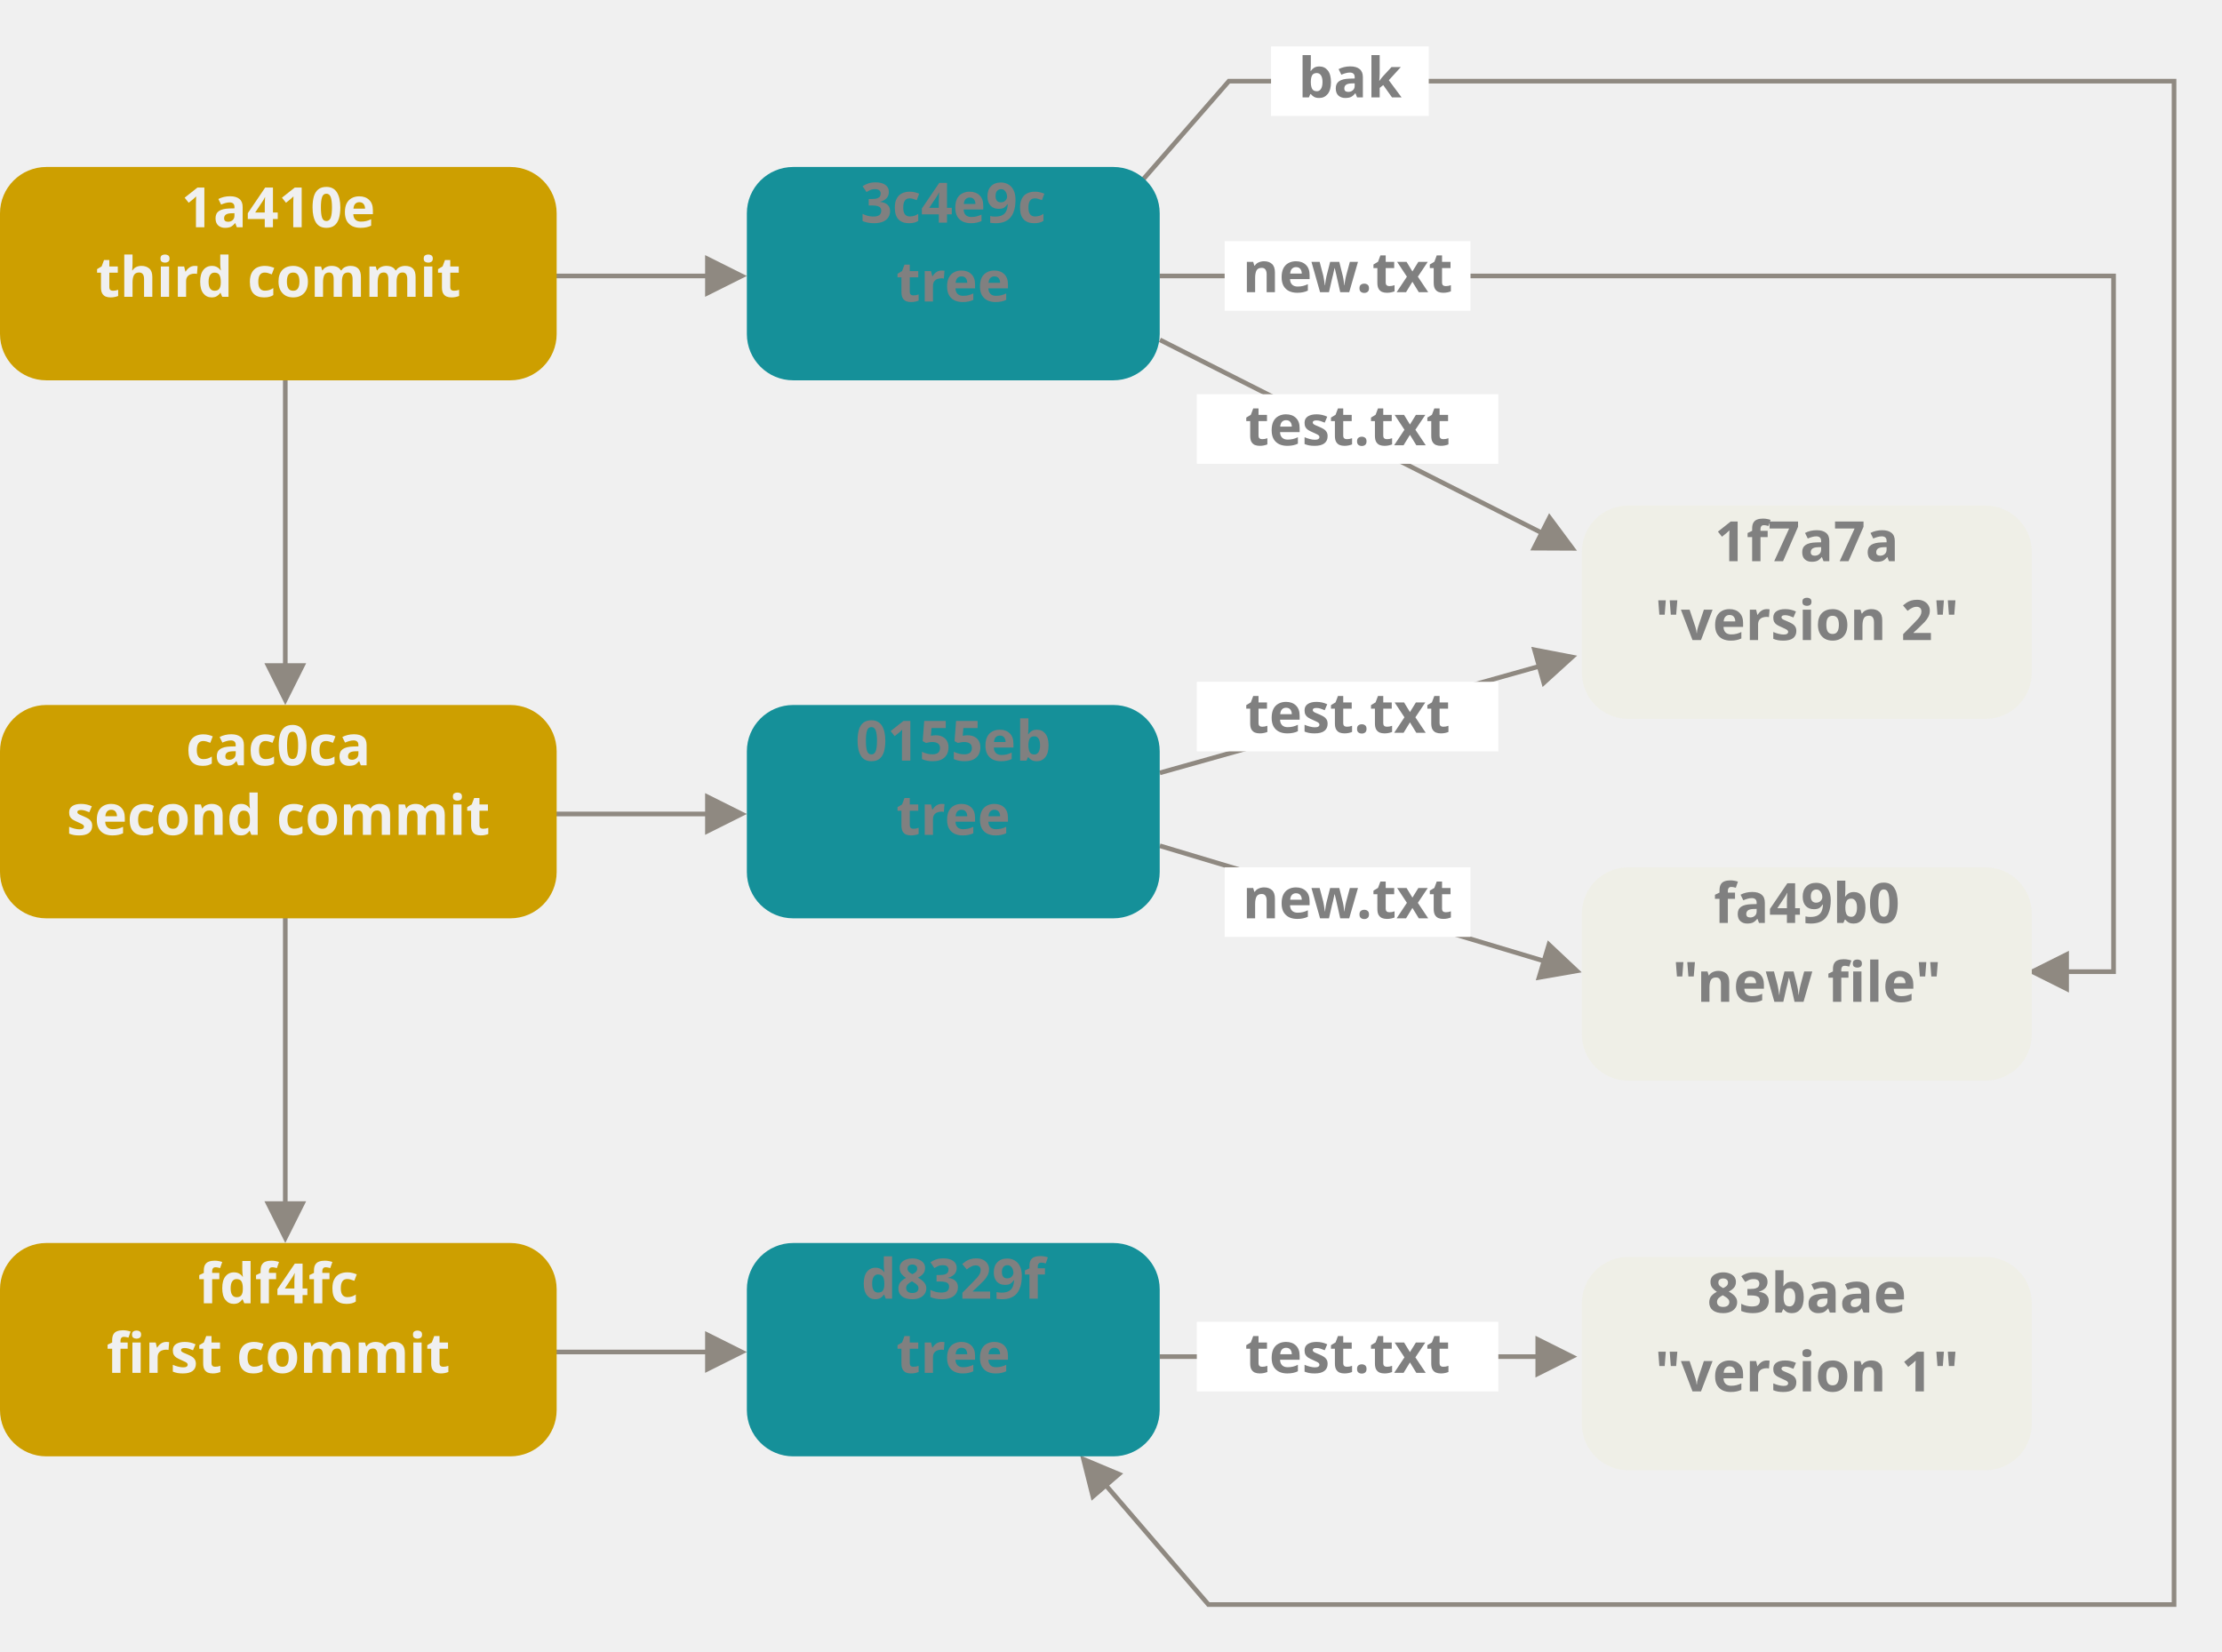
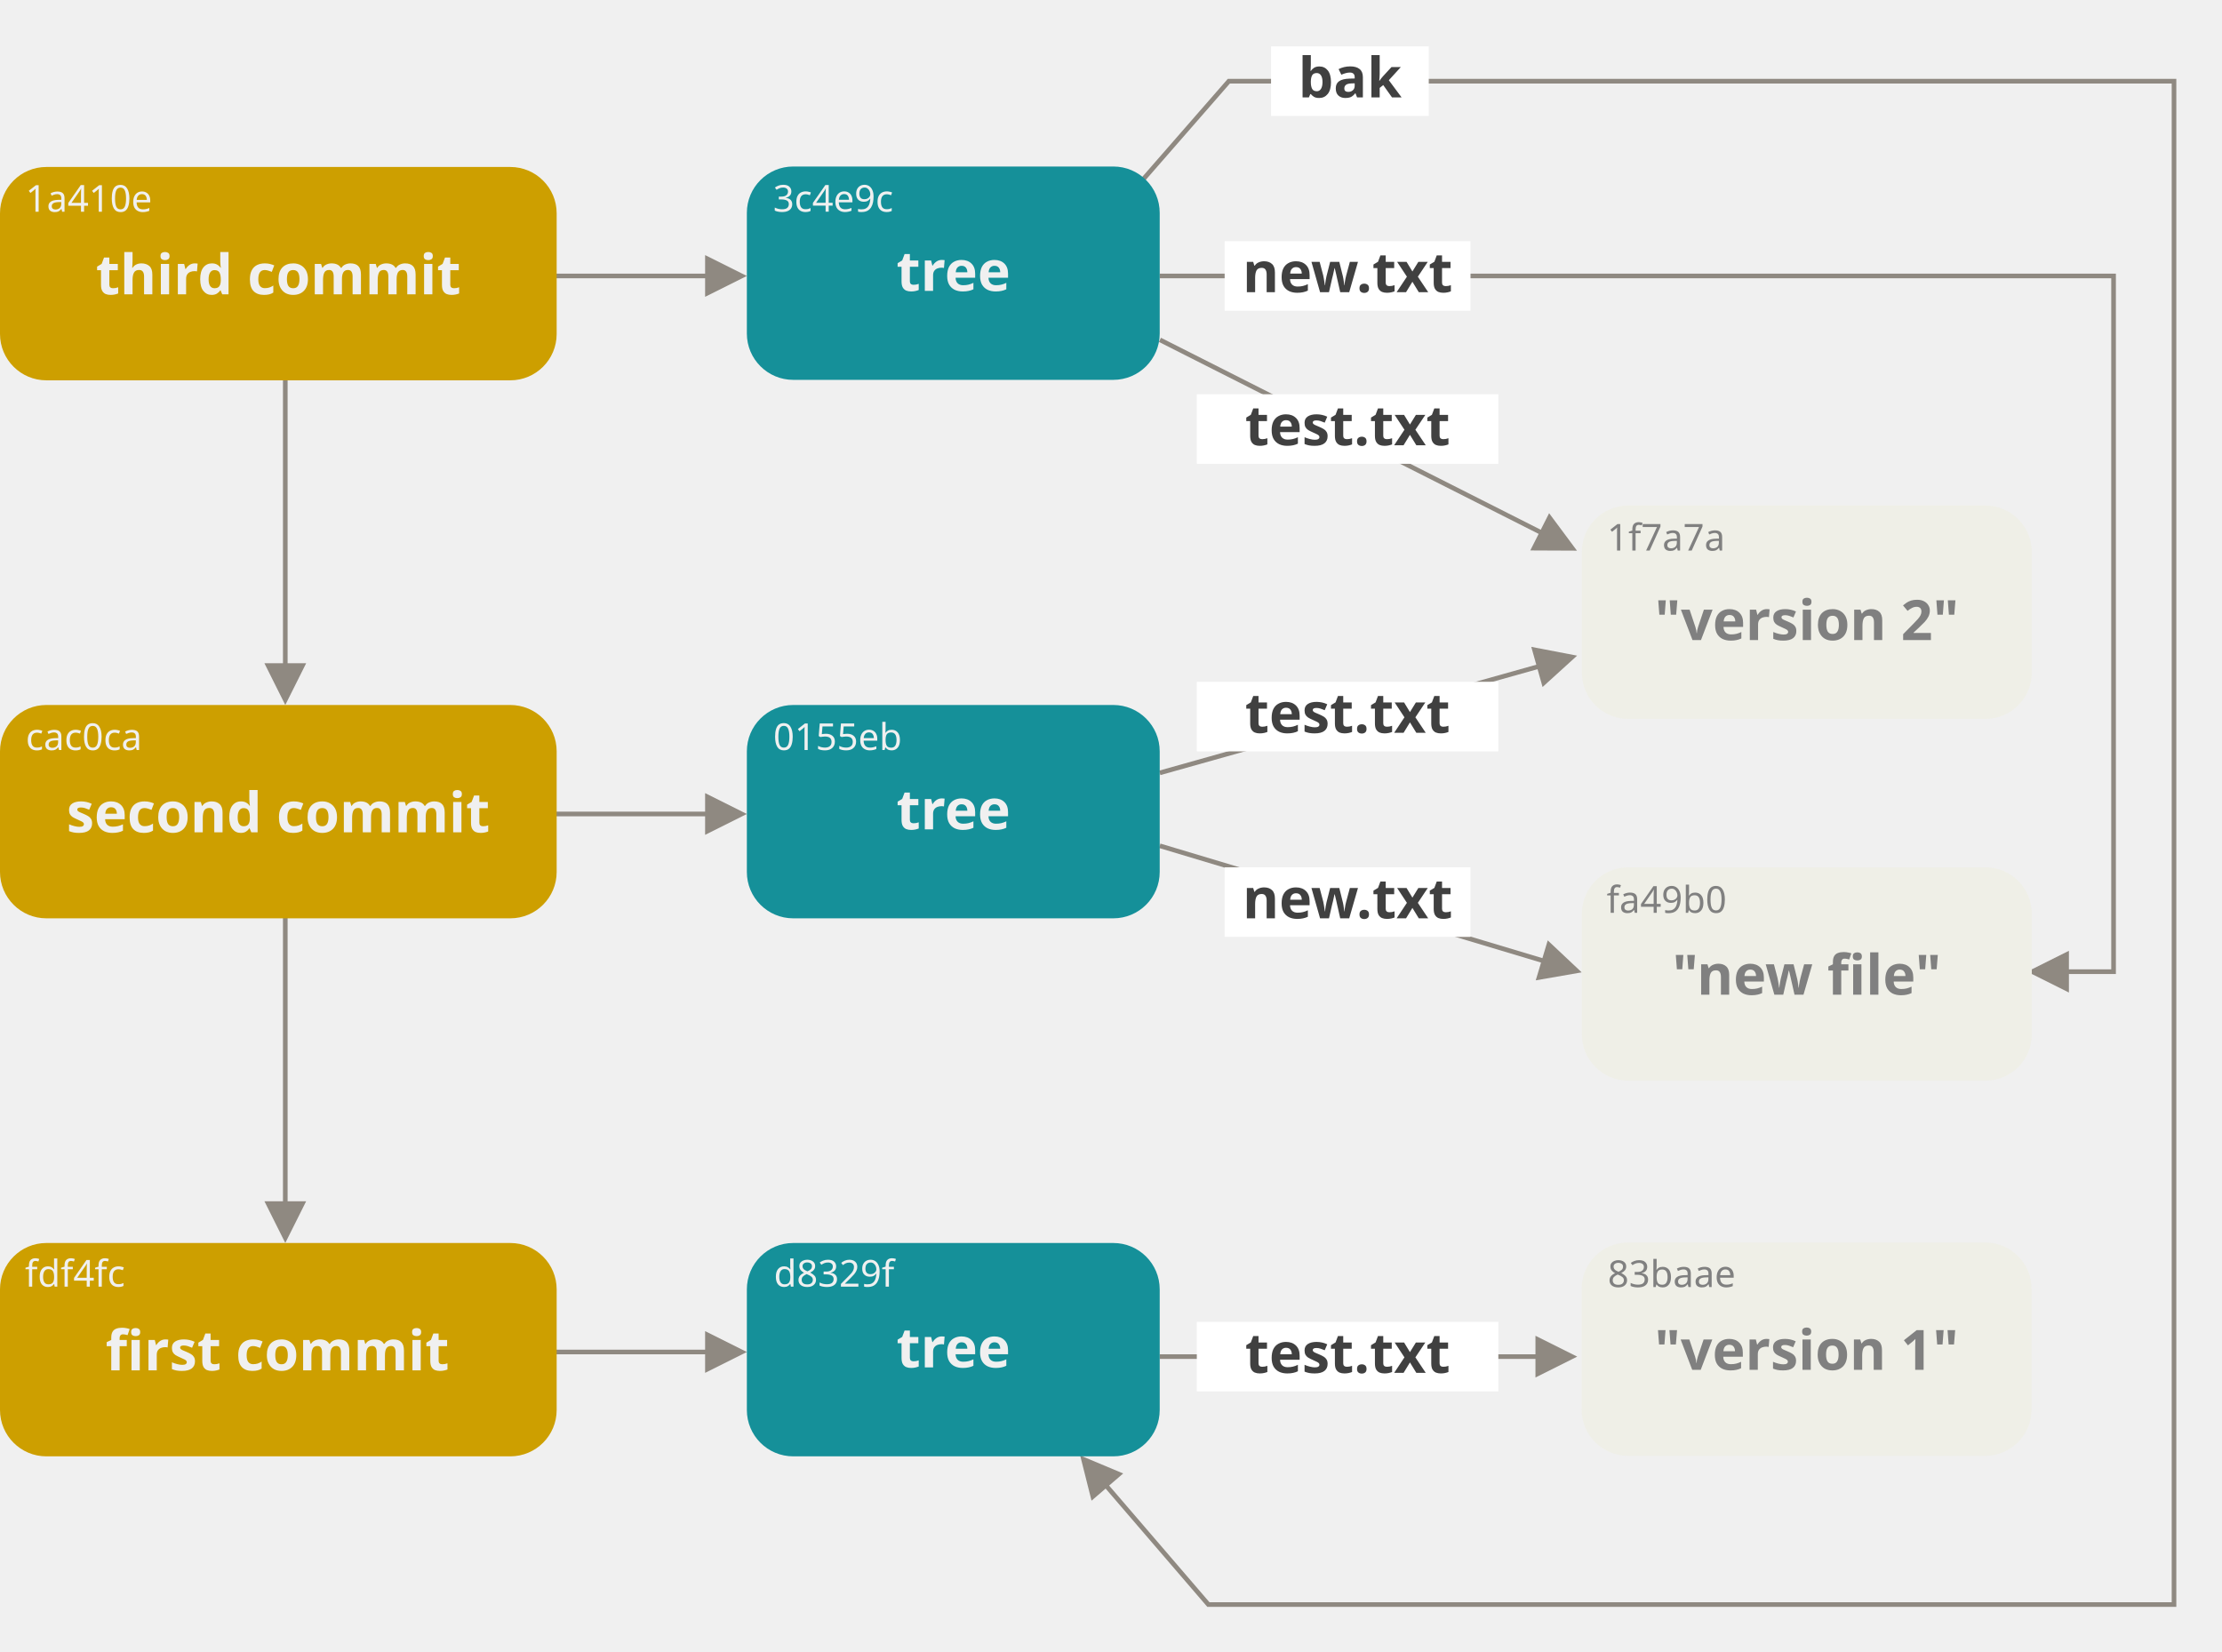
- <svg xmlns="http://www.w3.org/2000/svg" width="479px" height="356px" viewBox="0 0 479 356" version="1.1">
-   <g id="Page-89" stroke="none" stroke-width="1" fill="none" fill-rule="evenodd">
-     <path id="Line-2" d="M152,60 L80,60 L80,59 L152,59 L152,55 L161,59.5 L152,64 L152,60 Z" fill="#8F8981" fill-rule="nonzero" />
-     <path id="Line-6" d="M331,293 L250,293 L250,292 L331,292 L331,288 L340,292.5 L331,297 L331,293 Z" fill="#8F8981" fill-rule="nonzero" />
-     <path id="Line-10" d="M446,209 L455.125,209 L455.125,60 L250,60 L250,59 L456.125,59 L456.125,210 L446,210 L446,214 L437,209.5 L446,205 L446,209 Z" fill="#8F8981" fill-rule="nonzero" />
-     <path id="Line-11" d="M239.101,320.295 L260.728,345.452 L468.163,345.452 L468.163,18 L265.135,18 L233.229,54.561 L232.475,53.904 L264.68,17 L469.163,17 L469.163,346.452 L260.269,346.452 L238.343,320.947 L235.31,323.555 L232.855,313.796 L242.134,317.687 L239.101,320.295 Z" fill="#8F8981" fill-rule="nonzero" />
-     <path id="Line-7" d="M332.215,207.536 L249.877,182.835 L250.165,181.877 L332.502,206.579 L333.652,202.747 L340.979,209.644 L331.065,211.368 L332.215,207.536 Z" fill="#8F8981" fill-rule="nonzero" />
-     <path id="Line-9" d="M331.689,115.111 L249.828,73.721 L250.279,72.828 L332.14,114.218 L333.945,110.649 L339.946,118.726 L329.884,118.68 L331.689,115.111 Z" fill="#8F8981" fill-rule="nonzero" />
-     <path id="Line-8" d="M331.452,144.28 L250.154,167.117 L249.883,166.154 L331.182,143.317 L330.1,139.466 L339.981,141.365 L332.534,148.131 L331.452,144.28 Z" fill="#8F8981" fill-rule="nonzero" />
-     <path id="Line-4" d="M61,143 L61,59 L62,59 L62,143 L66,143 L61.5,152 L57,143 L61,143 Z" fill="#8F8981" fill-rule="nonzero" />
-     <path id="Line-5" d="M61,259 L61,175 L62,175 L62,259 L66,259 L61.5,268 L57,259 L61,259 Z" fill="#8F8981" fill-rule="nonzero" />
-     <g id="brown" transform="translate(341, 109)">
-       <rect id="Rectangle-1" fill="#EFEFE7" x="0" y="0" width="97" height="46" rx="10" />
-       <text stroke="none" font-family="Source Code Pro" font-size="12px" font-weight="900" fill="#979797" fill-opacity="1" text-anchor="middle" id="&quot;version-2&quot;">
-         <tspan fill="#808080" x="48.5" y="29" fill-opacity="1">"version 2"</tspan>
+ <svg xmlns="http://www.w3.org/2000/svg" id="svg3621" version="1.1" viewBox="0 0 479 356">
+   <g id="Page-89" fill="none" fill-rule="evenodd">
+     <path id="Line-2" d="m152 60h-72v-1h72v-4l9 4.5-9 4.5v-4z" fill="#8F8981" fill-rule="nonzero" />
+     <path id="Line-6" d="m331 293h-81v-1h81v-4l9 4.5-9 4.5v-4z" fill="#8F8981" fill-rule="nonzero" />
+     <path id="Line-10" d="m446 209h9.125v-149h-205.12v-1h206.12v151h-10.125v4l-9-4.5 9-4.5v4z" fill="#8F8981" fill-rule="nonzero" />
+     <path id="Line-11" d="m239.1 320.3 21.627 25.157h207.43v-327.45h-203.03l-31.906 36.561-.753-.658 32.205-36.904h204.48v329.45h-208.89l-21.926-25.505-3.033 2.608-2.455-9.758 9.28 3.891-3.033 2.608z" fill="#8F8981" fill-rule="nonzero" />
+     <path id="Line-7" d="m332.21 207.54-82.337-24.701.287-.958 82.337 24.701 1.149-3.831 7.327 6.896-9.914 1.724 1.149-3.831z" fill="#8F8981" fill-rule="nonzero" />
+     <path id="Line-9" d="m331.69 115.11-81.861-41.39.451-.892 81.861 41.39 1.805-3.57 6.001 8.077-10.062-.045 1.805-3.57z" fill="#8F8981" fill-rule="nonzero" />
+     <path id="Line-8" d="m331.45 144.28-81.298 22.837-.27-.963 81.298-22.837-1.082-3.851 9.882 1.898-7.448 6.766-1.082-3.851z" fill="#8F8981" fill-rule="nonzero" />
+     <path id="Line-4" d="m61 143v-84h1v84h4l-4.5 9-4.5-9h4z" fill="#8F8981" fill-rule="nonzero" />
+     <path id="Line-5" d="m61 259v-84h1v84h4l-4.5 9-4.5-9h4z" fill="#8F8981" fill-rule="nonzero" />
+     <g id="brown" transform="translate(341 109)">
+       <rect id="Rectangle-1" width="97" height="46" rx="10" fill="#EFEFE7" />
+       <text id="&quot;version-2&quot;" fill="#979797" font-family="Source Code Pro" font-size="12px" font-weight="700" text-anchor="middle">
+         <tspan id="tspan3497" x="48.5" y="29" fill="#808080">"version 2"</tspan>
      </text>
-       <text stroke="none" font-family="Source Code Pro" font-size="12px" font-weight="900" fill="#979797" fill-opacity="1" text-anchor="middle" id="1f7a7a">
-         <tspan fill="#808080" x="48.5" y="12" fill-opacity="1">1f7a7a</tspan>
+       <text id="1f7a7a" transform="translate(-43.069 -2.293)" font-size="12px" font-weight="700" style="fill:#979797;font-family:'Source Code Pro';font-feature-settings:normal;font-size:8px;font-variant-caps:normal;font-variant-ligatures:normal;font-variant-numeric:normal;font-weight:500">
+         <tspan id="tspan3500" x="48.5" y="12" style="fill:gray;font-family:'Source Code Pro';font-feature-settings:normal;font-size:8px;font-variant-caps:normal;font-variant-ligatures:normal;font-variant-numeric:normal;font-weight:500">1f7a7a</tspan>
      </text>
    </g>
-     <g id="brown-4" transform="translate(341, 187)">
-       <rect id="Rectangle-1" fill="#EFEFE7" x="0" y="0" width="97" height="46" rx="10" />
-       <text stroke="none" font-family="Source Code Pro" font-size="12px" font-weight="900" fill="#979797" fill-opacity="1" text-anchor="middle" id="&quot;new-file&quot;">
-         <tspan fill="#808080" x="48.5" y="29" fill-opacity="1">"new file"</tspan>
+     <g id="brown-4" transform="translate(341 187)">
+       <rect id="rect3504" width="97" height="46" rx="10" fill="#EFEFE7" />
+       <text id="&quot;new-file&quot;" transform="translate(-.0083438 -1.542)" font-size="12px" font-weight="700" style="fill:#979797;font-family:'Source Code Pro';font-size:12px;font-weight:700;text-anchor:middle">
+         <tspan id="tspan3506" x="48.5" y="29" style="fill:gray">"new file"</tspan>
      </text>
-       <text stroke="none" font-family="Source Code Pro" font-size="12px" font-weight="900" fill="#979797" fill-opacity="1" text-anchor="middle" id="fa49b0">
-         <tspan fill="#808080" x="48.5" y="12" fill-opacity="1">fa49b0</tspan>
+       <text id="fa49b0" transform="translate(-43.167 -2.1927)" font-size="12px" font-weight="700" style="fill:#979797;font-family:'Source Code Pro';font-feature-settings:normal;font-size:8px;font-variant-caps:normal;font-variant-ligatures:normal;font-variant-numeric:normal;font-weight:500">
+         <tspan id="tspan3509" x="48.5" y="12" style="fill:gray;font-family:'Source Code Pro';font-feature-settings:normal;font-size:8px;font-variant-caps:normal;font-variant-ligatures:normal;font-variant-numeric:normal;font-weight:500">fa49b0</tspan>
      </text>
    </g>
-     <g id="brown-5" transform="translate(341, 271)">
-       <rect id="Rectangle-1" fill="#EFEFE7" x="0" y="0" width="97" height="46" rx="10" />
-       <text stroke="none" font-family="Source Code Pro" font-size="12px" font-weight="900" fill="#979797" fill-opacity="1" text-anchor="middle" id="&quot;version-1&quot;">
-         <tspan fill="#808080" x="48.5" y="29" fill-opacity="1">"version 1"</tspan>
+     <g id="brown-5" transform="translate(340.95 267.89)">
+       <rect id="rect3513" width="97" height="46" rx="10" ry="10" style="fill:#efefe7" />
+       <text id="&quot;version-1&quot;" transform="translate(-.0083438 -1.542)" font-size="12px" font-weight="700" style="fill:#979797;font-family:'Source Code Pro';font-size:12px;font-weight:700;text-anchor:middle">
+         <tspan id="tspan3515" x="48.5" y="29" style="fill:gray">"version 1"</tspan>
      </text>
-       <text stroke="none" font-family="Source Code Pro" font-size="12px" font-weight="900" fill="#979797" fill-opacity="1" text-anchor="middle" id="83baae">
-         <tspan fill="#808080" x="48.5" y="12" fill-opacity="1">83baae</tspan>
+       <text id="83baae" transform="translate(-42.87 -2.3923)" font-size="12px" font-weight="700" style="fill:#979797;font-family:'Source Code Pro';font-feature-settings:normal;font-size:8px;font-variant-caps:normal;font-variant-ligatures:normal;font-variant-numeric:normal;font-weight:500">
+         <tspan id="tspan3518" x="48.5" y="12" style="fill:gray;font-family:'Source Code Pro';font-feature-settings:normal;font-size:8px;font-variant-caps:normal;font-variant-ligatures:normal;font-variant-numeric:normal;font-weight:500">83baae</tspan>
      </text>
    </g>
-     <g id="Rectangle-6-+-simplegit.rb-2" transform="translate(258, 285)">
-       <rect id="Rectangle-6" fill="#FFFFFF" x="0" y="0" width="65" height="15" />
-       <text stroke="none" font-family="Source Code Pro" font-size="12px" font-weight="900" fill="#979797" fill-opacity="1" text-anchor="middle" id="test.txt">
-         <tspan fill="#808080" x="32.5" y="11" fill-opacity="1">test.txt</tspan>
+     <g id="Rectangle-6-+-simplegit.rb-2" transform="translate(258 285)">
+       <rect id="Rectangle-6" width="65" height="15" fill="#FFFFFF" />
+       <text id="test.txt" fill="#979797" font-family="Source Code Pro" font-size="12px" font-weight="700" text-anchor="middle" style="fill:#404040">
+         <tspan id="tspan3523" x="32.5" y="11" fill="#808080" style="fill:#404040">test.txt</tspan>
      </text>
    </g>
-     <g id="Rectangle-6-+-simplegit.rb-5" transform="translate(258, 147)">
-       <rect id="Rectangle-6" fill="#FFFFFF" x="0" y="0" width="65" height="15" />
-       <text stroke="none" font-family="Source Code Pro" font-size="12px" font-weight="900" fill="#979797" fill-opacity="1" text-anchor="middle" id="test.txt">
-         <tspan fill="#808080" x="32.5" y="11" fill-opacity="1">test.txt</tspan>
+     <g id="Rectangle-6-+-simplegit.rb-5" transform="translate(258 147)">
+       <rect id="rect3527" width="65" height="15" fill="#FFFFFF" />
+       <text id="text3531" fill="#979797" font-family="Source Code Pro" font-size="12px" font-weight="700" text-anchor="middle" style="fill:#404040">
+         <tspan id="tspan3529" x="32.5" y="11" fill="#808080" style="fill:#404040">test.txt</tspan>
      </text>
    </g>
-     <g id="Rectangle-6-+-simplegit.rb-6" transform="translate(258, 85)">
-       <rect id="Rectangle-6" fill="#FFFFFF" x="0" y="0" width="65" height="15" />
-       <text stroke="none" font-family="Source Code Pro" font-size="12px" font-weight="900" fill="#979797" fill-opacity="1" text-anchor="middle" id="test.txt">
-         <tspan fill="#808080" x="32.5" y="11" fill-opacity="1">test.txt</tspan>
+     <g id="Rectangle-6-+-simplegit.rb-6" transform="translate(258 85)">
+       <rect id="rect3534" width="65" height="15" fill="#FFFFFF" />
+       <text id="text3538" fill="#979797" font-family="Source Code Pro" font-size="12px" font-weight="700" text-anchor="middle" style="fill:#404040">
+         <tspan id="tspan3536" x="32.5" y="11" fill="#808080" style="fill:#404040">test.txt</tspan>
      </text>
    </g>
-     <g id="Rectangle-6-+-simplegit.rb-4" transform="translate(264, 52)">
-       <rect id="Rectangle-6" fill="#FFFFFF" x="0" y="0" width="53" height="15" />
-       <text stroke="none" font-family="Source Code Pro" font-size="12px" font-weight="900" fill="#979797" fill-opacity="1" text-anchor="middle" id="new.txt">
-         <tspan fill="#808080" x="26.5" y="11" fill-opacity="1">new.txt</tspan>
+     <g id="Rectangle-6-+-simplegit.rb-4" transform="translate(264 52)">
+       <rect id="rect3541" width="53" height="15" fill="#FFFFFF" />
+       <text id="new.txt" fill="#979797" font-family="Source Code Pro" font-size="12px" font-weight="700" text-anchor="middle" style="fill:#404040">
+         <tspan id="tspan3543" x="26.5" y="11" fill="#808080" style="fill:#404040">new.txt</tspan>
      </text>
    </g>
-     <g id="Rectangle-6-+-simplegit.rb-7" transform="translate(264, 187)">
-       <rect id="Rectangle-6" fill="#FFFFFF" x="0" y="0" width="53" height="15" />
-       <text stroke="none" font-family="Source Code Pro" font-size="12px" font-weight="900" fill="#979797" fill-opacity="1" text-anchor="middle" id="new.txt">
-         <tspan fill="#808080" x="26.5" y="11" fill-opacity="1">new.txt</tspan>
+     <g id="Rectangle-6-+-simplegit.rb-7" transform="translate(264 187)">
+       <rect id="rect3547" width="53" height="15" fill="#FFFFFF" />
+       <text id="text3551" fill="#979797" font-family="Source Code Pro" font-size="12px" font-weight="700" text-anchor="middle" style="fill:#404040">
+         <tspan id="tspan3549" x="26.5" y="11" fill="#808080" style="fill:#404040">new.txt</tspan>
      </text>
    </g>
-     <g id="Rectangle-6-+-simplegit.rb-3" transform="translate(274, 10)">
-       <rect id="Rectangle-6" fill="#FFFFFF" x="0" y="0" width="34" height="15" />
-       <text stroke="none" font-family="Source Code Pro" font-size="12px" font-weight="900" fill="#979797" fill-opacity="1" text-anchor="middle" id="bak">
-         <tspan fill="#808080" x="17" y="11" fill-opacity="1">bak</tspan>
+     <g id="Rectangle-6-+-simplegit.rb-3" transform="translate(274 10)">
+       <rect id="rect3554" width="34" height="15" fill="#FFFFFF" />
+       <text id="bak" fill="#979797" font-family="Source Code Pro" font-size="12px" font-weight="700" text-anchor="middle" style="fill:#404040">
+         <tspan id="tspan3556" x="17" y="11" fill="#808080" style="fill:#404040">bak</tspan>
      </text>
    </g>
-     <g id="brown-2" transform="translate(161, 36)">
-       <rect id="Rectangle-1" fill="#159099" x="0" y="0" width="89" height="46" rx="10" />
-       <text stroke="none" font-family="Source Code Pro" font-size="12px" font-weight="900" fill="#979797" fill-opacity="1" text-anchor="middle" id="tree">
-         <tspan fill="#808080" x="44.5" y="29" fill-opacity="1">tree</tspan>
+     <g id="brown-2" transform="translate(161,35.9)">
+       <rect id="rect3560" width="89" height="46" rx="10" ry="10" style="fill:#159099" />
+       <text id="tree" transform="translate(.021656 -2.184)" font-size="12px" font-weight="700" style="fill:#f0f0f0;font-family:'Source Code Pro';font-size:12px;font-weight:700;text-anchor:middle">
+         <tspan id="tspan3562" x="44.5" y="29" style="fill:#f0f0f0">tree</tspan>
      </text>
-       <text stroke="none" font-family="Source Code Pro" font-size="12px" font-weight="900" fill="#979797" fill-opacity="1" text-anchor="middle" id="3c4e9c">
-         <tspan fill="#808080" x="44.5" y="12" fill-opacity="1">3c4e9c</tspan>
+       <text id="3c4e9c" transform="translate(-38.844 -2.2612)" font-size="12px" font-weight="700" style="fill:#f0f0f0;font-family:'Source Code Pro';font-feature-settings:normal;font-size:8px;font-variant-caps:normal;font-variant-ligatures:normal;font-variant-numeric:normal;font-weight:500">
+         <tspan id="tspan3565" x="44.5" y="12" style="fill:#f0f0f0;font-family:'Source Code Pro';font-feature-settings:normal;font-size:8px;font-variant-caps:normal;font-variant-ligatures:normal;font-variant-numeric:normal;font-weight:500">3c4e9c</tspan>
      </text>
    </g>
-     <g id="brown-6" transform="translate(0, 36)">
-       <rect id="Rectangle-1" fill="#CD9F00" x="0" y="0" width="120" height="46" rx="10" />
-       <text stroke="none" font-family="Source Code Pro" font-size="12px" font-weight="900" fill="#979797" fill-opacity="1" text-anchor="middle" id="third-commit">
-         <tspan fill="#f0f0f0" x="60" y="28" fill-opacity="1">third commit</tspan>
+     <g id="brown-6" transform="translate(0 36)">
+       <rect id="rect3569" width="120" height="46" rx="10" fill="#CD9F00" />
+       <text id="third-commit" transform="translate(.0036562 -.542)" font-size="12px" font-weight="700" style="fill:#f0f0f0;font-family:'Source Code Pro';font-size:12px;font-weight:700;text-anchor:middle">
+         <tspan id="tspan3571" x="60" y="28" style="fill:#f0f0f0">third commit</tspan>
      </text>
-       <text stroke="none" font-family="Source Code Pro" font-size="12px" font-weight="900" fill="#979797" fill-opacity="1" text-anchor="middle" id="1a410e">
-         <tspan fill="#f0f0f0" x="60" y="13" fill-opacity="1">1a410e</tspan>
+       <text id="1a410e" transform="translate(-54.513 -3.3459)" font-size="12px" font-weight="700" style="fill:#f0f0f0;font-family:'Source Code Pro';font-feature-settings:normal;font-size:8px;font-variant-caps:normal;font-variant-ligatures:normal;font-variant-numeric:normal;font-weight:500">
+         <tspan id="tspan3574" x="60" y="13" style="fill:#f0f0f0;font-family:'Source Code Pro';font-feature-settings:normal;font-size:8px;font-variant-caps:normal;font-variant-ligatures:normal;font-variant-numeric:normal;font-weight:500">1a410e</tspan>
      </text>
    </g>
-     <path id="Line-3" d="M152,176 L80,176 L80,175 L152,175 L152,171 L161,175.5 L152,180 L152,176 Z" fill="#8F8981" fill-rule="nonzero" />
-     <g id="brown-8" transform="translate(0, 152)">
-       <rect id="Rectangle-1" fill="#CD9F00" x="0" y="0" width="120" height="46" rx="10" />
-       <text stroke="none" font-family="Source Code Pro" font-size="12px" font-weight="900" fill="#979797" fill-opacity="1" text-anchor="middle" id="second-commit">
-         <tspan fill="#f0f0f0" x="60" y="28" fill-opacity="1">second commit</tspan>
+     <path id="Line-3" d="m152 176h-72v-1h72v-4l9 4.5-9 4.5v-4z" fill="#8F8981" fill-rule="nonzero" />
+     <g id="brown-8" transform="translate(0 152)">
+       <rect id="rect3579" width="120" height="46" rx="10" fill="#CD9F00" />
+       <text id="second-commit" transform="translate(-.020344 -.542)" font-size="12px" font-weight="700" style="fill:#979797;font-family:'Source Code Pro';font-size:12px;font-weight:700;text-anchor:middle">
+         <tspan id="tspan3581" x="60" y="28" style="fill:#f0f0f0">second commit</tspan>
      </text>
-       <text stroke="none" font-family="Source Code Pro" font-size="12px" font-weight="900" fill="#979797" fill-opacity="1" text-anchor="middle" id="cac0ca">
-         <tspan fill="#f0f0f0" x="60" y="13" fill-opacity="1">cac0ca</tspan>
+       <text id="cac0ca" transform="translate(-54.451 -3.2845)" font-size="12px" font-weight="700" style="fill:#979797;font-family:'Source Code Pro';font-feature-settings:normal;font-size:8px;font-variant-caps:normal;font-variant-ligatures:normal;font-variant-numeric:normal;font-weight:500">
+         <tspan id="tspan3584" x="60" y="13" style="fill:#f0f0f0;font-family:'Source Code Pro';font-feature-settings:normal;font-size:8px;font-variant-caps:normal;font-variant-ligatures:normal;font-variant-numeric:normal;font-weight:500">cac0ca</tspan>
      </text>
    </g>
-     <path id="Line-3" d="M152,292 L80,292 L80,291 L152,291 L152,287 L161,291.5 L152,296 L152,292 Z" fill="#8F8981" fill-rule="nonzero" />
-     <g id="brown-8" transform="translate(0, 268)">
-       <rect id="Rectangle-1" fill="#CD9F00" x="0" y="0" width="120" height="46" rx="10" />
-       <text stroke="none" font-family="Source Code Pro" font-size="12px" font-weight="900" fill="#979797" fill-opacity="1" text-anchor="middle" id="first-commit">
-         <tspan fill="#f0f0f0" x="60" y="28" fill-opacity="1">first commit</tspan>
+     <path id="path3588" d="m152 292h-72v-1h72v-4l9 4.5-9 4.5v-4z" fill="#8F8981" fill-rule="nonzero" />
+     <g id="g3598" transform="translate(0 268)">
+       <rect id="rect3590" width="120" height="46" rx="10" fill="#CD9F00" />
+       <text id="first-commit" transform="translate(-.19434 -.542)" font-size="12px" font-weight="700" style="fill:#979797;font-family:'Source Code Pro';font-size:12px;font-weight:700;text-anchor:middle">
+         <tspan id="tspan3592" x="60" y="28" style="fill:#f0f0f0">first commit</tspan>
      </text>
-       <text stroke="none" font-family="Source Code Pro" font-size="12px" font-weight="900" fill="#979797" fill-opacity="1" text-anchor="middle" id="fdf4fc">
-         <tspan fill="#f0f0f0" x="60" y="13" fill-opacity="1">fdf4fc</tspan>
+       <text id="fdf4fc" transform="translate(-54.633 -3.5881)" font-size="12px" font-weight="700" style="fill:#979797;font-family:'Source Code Pro';font-feature-settings:normal;font-size:8px;font-variant-caps:normal;font-variant-ligatures:normal;font-variant-numeric:normal;font-weight:500">
+         <tspan id="tspan3595" x="60" y="13" style="fill:#f0f0f0;font-family:'Source Code Pro';font-feature-settings:normal;font-size:8px;font-variant-caps:normal;font-variant-ligatures:normal;font-variant-numeric:normal;font-weight:500">fdf4fc</tspan>
      </text>
    </g>
-     <g id="brown-3" transform="translate(161, 152)">
-       <rect id="Rectangle-1" fill="#159099" x="0" y="0" width="89" height="46" rx="10" />
-       <text stroke="none" font-family="Source Code Pro" font-size="12px" font-weight="900" fill="#979797" fill-opacity="1" text-anchor="middle" id="tree">
-         <tspan fill="#808080" x="44.5" y="28" fill-opacity="1">tree</tspan>
+     <g id="brown-3" transform="translate(161 152)">
+       <rect id="rect3600" width="89" height="46" rx="10" fill="#159099" />
+       <text id="text3604" transform="translate(.021656 -1.184)" font-size="12px" font-weight="700" style="fill:#f0f0f0;font-family:'Source Code Pro';font-size:12px;font-weight:700;text-anchor:middle">
+         <tspan id="tspan3602" x="44.5" y="28" style="fill:#f0f0f0">tree</tspan>
      </text>
-       <text stroke="none" font-family="Source Code Pro" font-size="12px" font-weight="900" fill="#979797" fill-opacity="1" text-anchor="middle" id="0155eb">
-         <tspan fill="#808080" x="44.5" y="12" fill-opacity="1">0155eb</tspan>
+       <text id="0155eb" transform="translate(-38.801 -2.2953)" font-size="12px" font-weight="700" style="fill:#f0f0f0;font-family:'Source Code Pro';font-feature-settings:normal;font-size:8px;font-variant-caps:normal;font-variant-ligatures:normal;font-variant-numeric:normal;font-weight:500">
+         <tspan id="tspan3606" x="44.5" y="12" style="fill:#f0f0f0;font-family:'Source Code Pro';font-feature-settings:normal;font-size:8px;font-variant-caps:normal;font-variant-ligatures:normal;font-variant-numeric:normal;font-weight:500">0155eb</tspan>
      </text>
    </g>
-     <g id="brown-7" transform="translate(161, 268)">
-       <rect id="Rectangle-1" fill="#159099" x="0" y="0" width="89" height="46" rx="10" />
-       <text stroke="none" font-family="Source Code Pro" font-size="12px" font-weight="900" fill="#979797" fill-opacity="1" text-anchor="middle" id="tree">
-         <tspan fill="#808080" x="44.5" y="28" fill-opacity="1">tree</tspan>
+     <g id="brown-7" transform="translate(161 268)">
+       <rect id="rect3610" width="89" height="46" rx="10" fill="#159099" />
+       <text id="text3614" transform="translate(.021656 -1.184)" font-size="12px" font-weight="700" style="fill:#f0f0f0;font-family:'Source Code Pro';font-size:12px;font-weight:700;text-anchor:middle">
+         <tspan id="tspan3612" x="44.5" y="28" style="fill:#f0f0f0">tree</tspan>
      </text>
-       <text stroke="none" font-family="Source Code Pro" font-size="12px" font-weight="900" fill="#979797" fill-opacity="1" text-anchor="middle" id="d8329f">
-         <tspan fill="#808080" x="44.5" y="12" fill-opacity="1">d8329f</tspan>
+       <text id="d8329f" transform="translate(-38.683 -2.5923)" font-size="12px" font-weight="700" style="fill:#f0f0f0;font-family:'Source Code Pro';font-feature-settings:normal;font-size:8px;font-variant-caps:normal;font-variant-ligatures:normal;font-variant-numeric:normal;font-weight:500">
+         <tspan id="tspan3616" x="44.5" y="12" style="fill:#f0f0f0;font-family:'Source Code Pro';font-feature-settings:normal;font-size:8px;font-variant-caps:normal;font-variant-ligatures:normal;font-variant-numeric:normal;font-weight:500">d8329f</tspan>
      </text>
    </g>
  </g>
</svg>
